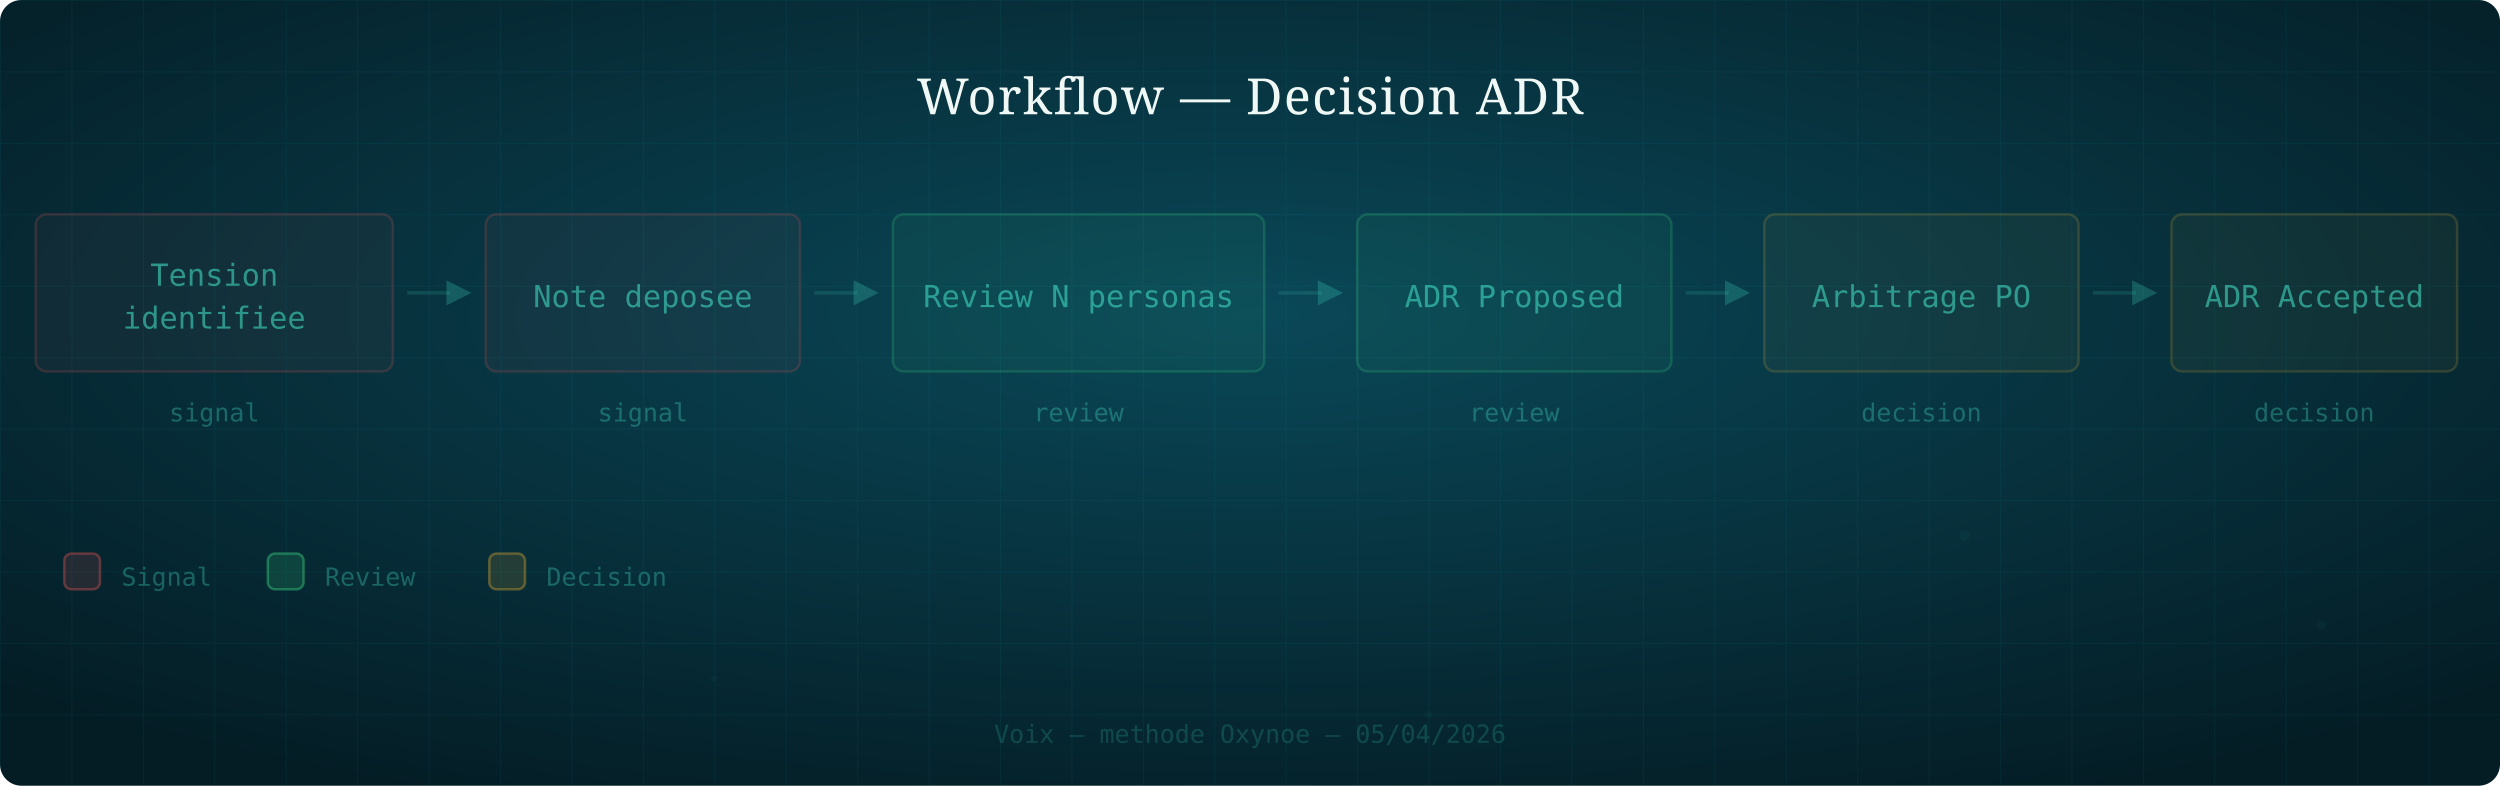
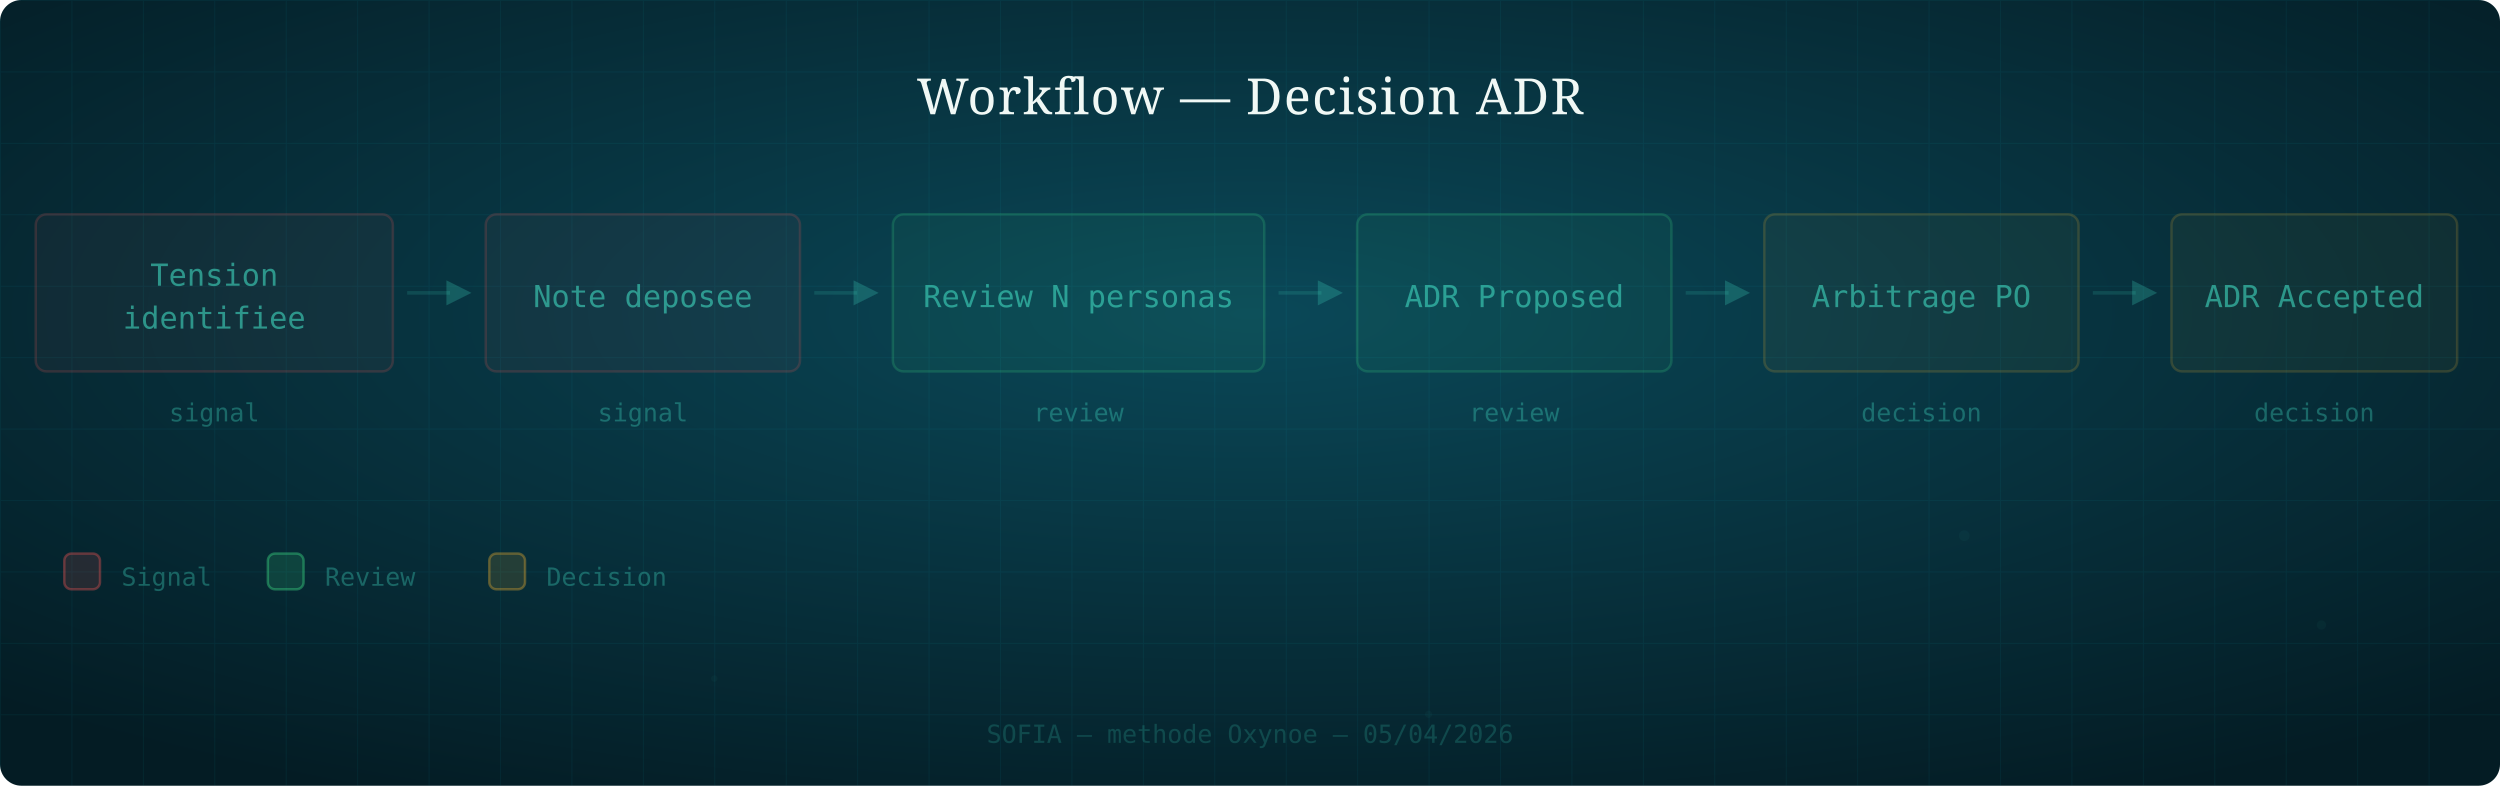
<svg xmlns="http://www.w3.org/2000/svg" viewBox="0 0 700 220" font-family="IBM Plex Mono,monospace">
  <defs>
    <radialGradient id="bg-grad" cx="50%" cy="40%" r="70%">
      <stop offset="0%" stop-color="#0a4858" />
      <stop offset="100%" stop-color="#041c24" />
    </radialGradient>
    <pattern id="grid" width="20" height="20" patternUnits="userSpaceOnUse">
      <path d="M 20 0 L 0 0 0 20" fill="none" stroke="rgba(0,200,220,0.06)" stroke-width="0.5" />
    </pattern>
  </defs>
  <rect width="700" height="220" fill="url(#bg-grad)" rx="6" />
  <rect width="700" height="220" fill="url(#grid)" rx="6" />
  <text x="350" y="32" text-anchor="middle" fill="#f0f8f5" font-family="Georgia,serif" font-size="14" font-weight="300" letter-spacing="0.03em">Workflow — Decision ADR</text>
  <rect x="10" y="60" width="100" height="44" rx="3" fill="rgba(224,80,80,0.05)" stroke="rgba(224,80,80,0.2)" stroke-width="0.7" />
  <text x="60" y="80" text-anchor="middle" fill="rgba(64,216,192,0.6)" font-size="8.5">Tension</text>
  <text x="60" y="92" text-anchor="middle" fill="rgba(64,216,192,0.6)" font-size="8.5">identifiee</text>
  <text x="60" y="118" text-anchor="middle" fill="rgba(64,216,192,0.35)" font-size="7">signal</text>
  <line x1="114" y1="82" x2="126" y2="82" stroke="rgba(64,216,192,0.15)" stroke-width="1" />
  <path d="M7,-3.5 L0,0 L7,3.5Z" fill="rgba(64,216,192,0.25)" transform="translate(132,82) rotate(180)" />
  <rect x="136" y="60" width="88" height="44" rx="3" fill="rgba(224,80,80,0.05)" stroke="rgba(224,80,80,0.2)" stroke-width="0.7" />
  <text x="180" y="86" text-anchor="middle" fill="rgba(64,216,192,0.6)" font-size="8.5">Note deposee</text>
  <text x="180" y="118" text-anchor="middle" fill="rgba(64,216,192,0.35)" font-size="7">signal</text>
  <line x1="228" y1="82" x2="240" y2="82" stroke="rgba(64,216,192,0.15)" stroke-width="1" />
  <path d="M7,-3.5 L0,0 L7,3.5Z" fill="rgba(64,216,192,0.25)" transform="translate(246,82) rotate(180)" />
  <rect x="250" y="60" width="104" height="44" rx="3" fill="rgba(61,220,132,0.05)" stroke="rgba(61,220,132,0.2)" stroke-width="0.7" />
  <text x="302" y="86" text-anchor="middle" fill="rgba(64,216,192,0.6)" font-size="8.5">Review N personas</text>
  <text x="302" y="118" text-anchor="middle" fill="rgba(64,216,192,0.35)" font-size="7">review</text>
  <line x1="358" y1="82" x2="370" y2="82" stroke="rgba(64,216,192,0.15)" stroke-width="1" />
  <path d="M7,-3.5 L0,0 L7,3.5Z" fill="rgba(64,216,192,0.25)" transform="translate(376,82) rotate(180)" />
  <rect x="380" y="60" width="88" height="44" rx="3" fill="rgba(61,220,132,0.05)" stroke="rgba(61,220,132,0.2)" stroke-width="0.7" />
  <text x="424" y="86" text-anchor="middle" fill="rgba(64,216,192,0.6)" font-size="8.5">ADR Proposed</text>
  <text x="424" y="118" text-anchor="middle" fill="rgba(64,216,192,0.35)" font-size="7">review</text>
  <line x1="472" y1="82" x2="484" y2="82" stroke="rgba(64,216,192,0.15)" stroke-width="1" />
  <path d="M7,-3.5 L0,0 L7,3.5Z" fill="rgba(64,216,192,0.25)" transform="translate(490,82) rotate(180)" />
  <rect x="494" y="60" width="88" height="44" rx="3" fill="rgba(212,160,48,0.05)" stroke="rgba(212,160,48,0.2)" stroke-width="0.7" />
  <text x="538" y="86" text-anchor="middle" fill="rgba(64,216,192,0.6)" font-size="8.5">Arbitrage PO</text>
  <text x="538" y="118" text-anchor="middle" fill="rgba(64,216,192,0.35)" font-size="7">decision</text>
  <line x1="586" y1="82" x2="598" y2="82" stroke="rgba(64,216,192,0.15)" stroke-width="1" />
  <path d="M7,-3.5 L0,0 L7,3.5Z" fill="rgba(64,216,192,0.25)" transform="translate(604,82) rotate(180)" />
  <rect x="608" y="60" width="80" height="44" rx="3" fill="rgba(212,160,48,0.05)" stroke="rgba(212,160,48,0.2)" stroke-width="0.7" />
  <text x="648" y="86" text-anchor="middle" fill="rgba(64,216,192,0.6)" font-size="8.5">ADR Accepted</text>
  <text x="648" y="118" text-anchor="middle" fill="rgba(64,216,192,0.35)" font-size="7">decision</text>
  <rect x="18" y="155" width="10" height="10" rx="2" fill="rgba(224,80,80,0.15)" stroke="rgba(224,80,80,0.4)" stroke-width="0.7" />
  <text x="34" y="164" fill="rgba(64,216,192,0.35)" font-size="7">Signal</text>
  <rect x="75" y="155" width="10" height="10" rx="2" fill="rgba(61,220,132,0.15)" stroke="rgba(61,220,132,0.4)" stroke-width="0.7" />
  <text x="91" y="164" fill="rgba(64,216,192,0.35)" font-size="7">Review</text>
  <rect x="137" y="155" width="10" height="10" rx="2" fill="rgba(212,160,48,0.15)" stroke="rgba(212,160,48,0.4)" stroke-width="0.7" />
  <text x="153" y="164" fill="rgba(64,216,192,0.35)" font-size="7">Decision</text>
  <circle cx="650" cy="175" r="1.3" fill="rgba(64,216,192,0.04)" />
  <circle cx="400" cy="200" r="1.0" fill="rgba(64,216,192,0.04)" />
  <circle cx="200" cy="190" r="0.9" fill="rgba(64,216,192,0.04)" />
  <circle cx="550" cy="150" r="1.5" fill="rgba(64,216,192,0.04)" />
-   <text x="350" y="208" text-anchor="middle" fill="rgba(64,216,192,0.2)" font-size="7">Voix — methode Oxynoe — 05/04/2026</text>
+   <text x="350" y="208" text-anchor="middle" fill="rgba(64,216,192,0.2)" font-size="7">SOFIA — methode Oxynoe — 05/04/2026</text>
</svg>
